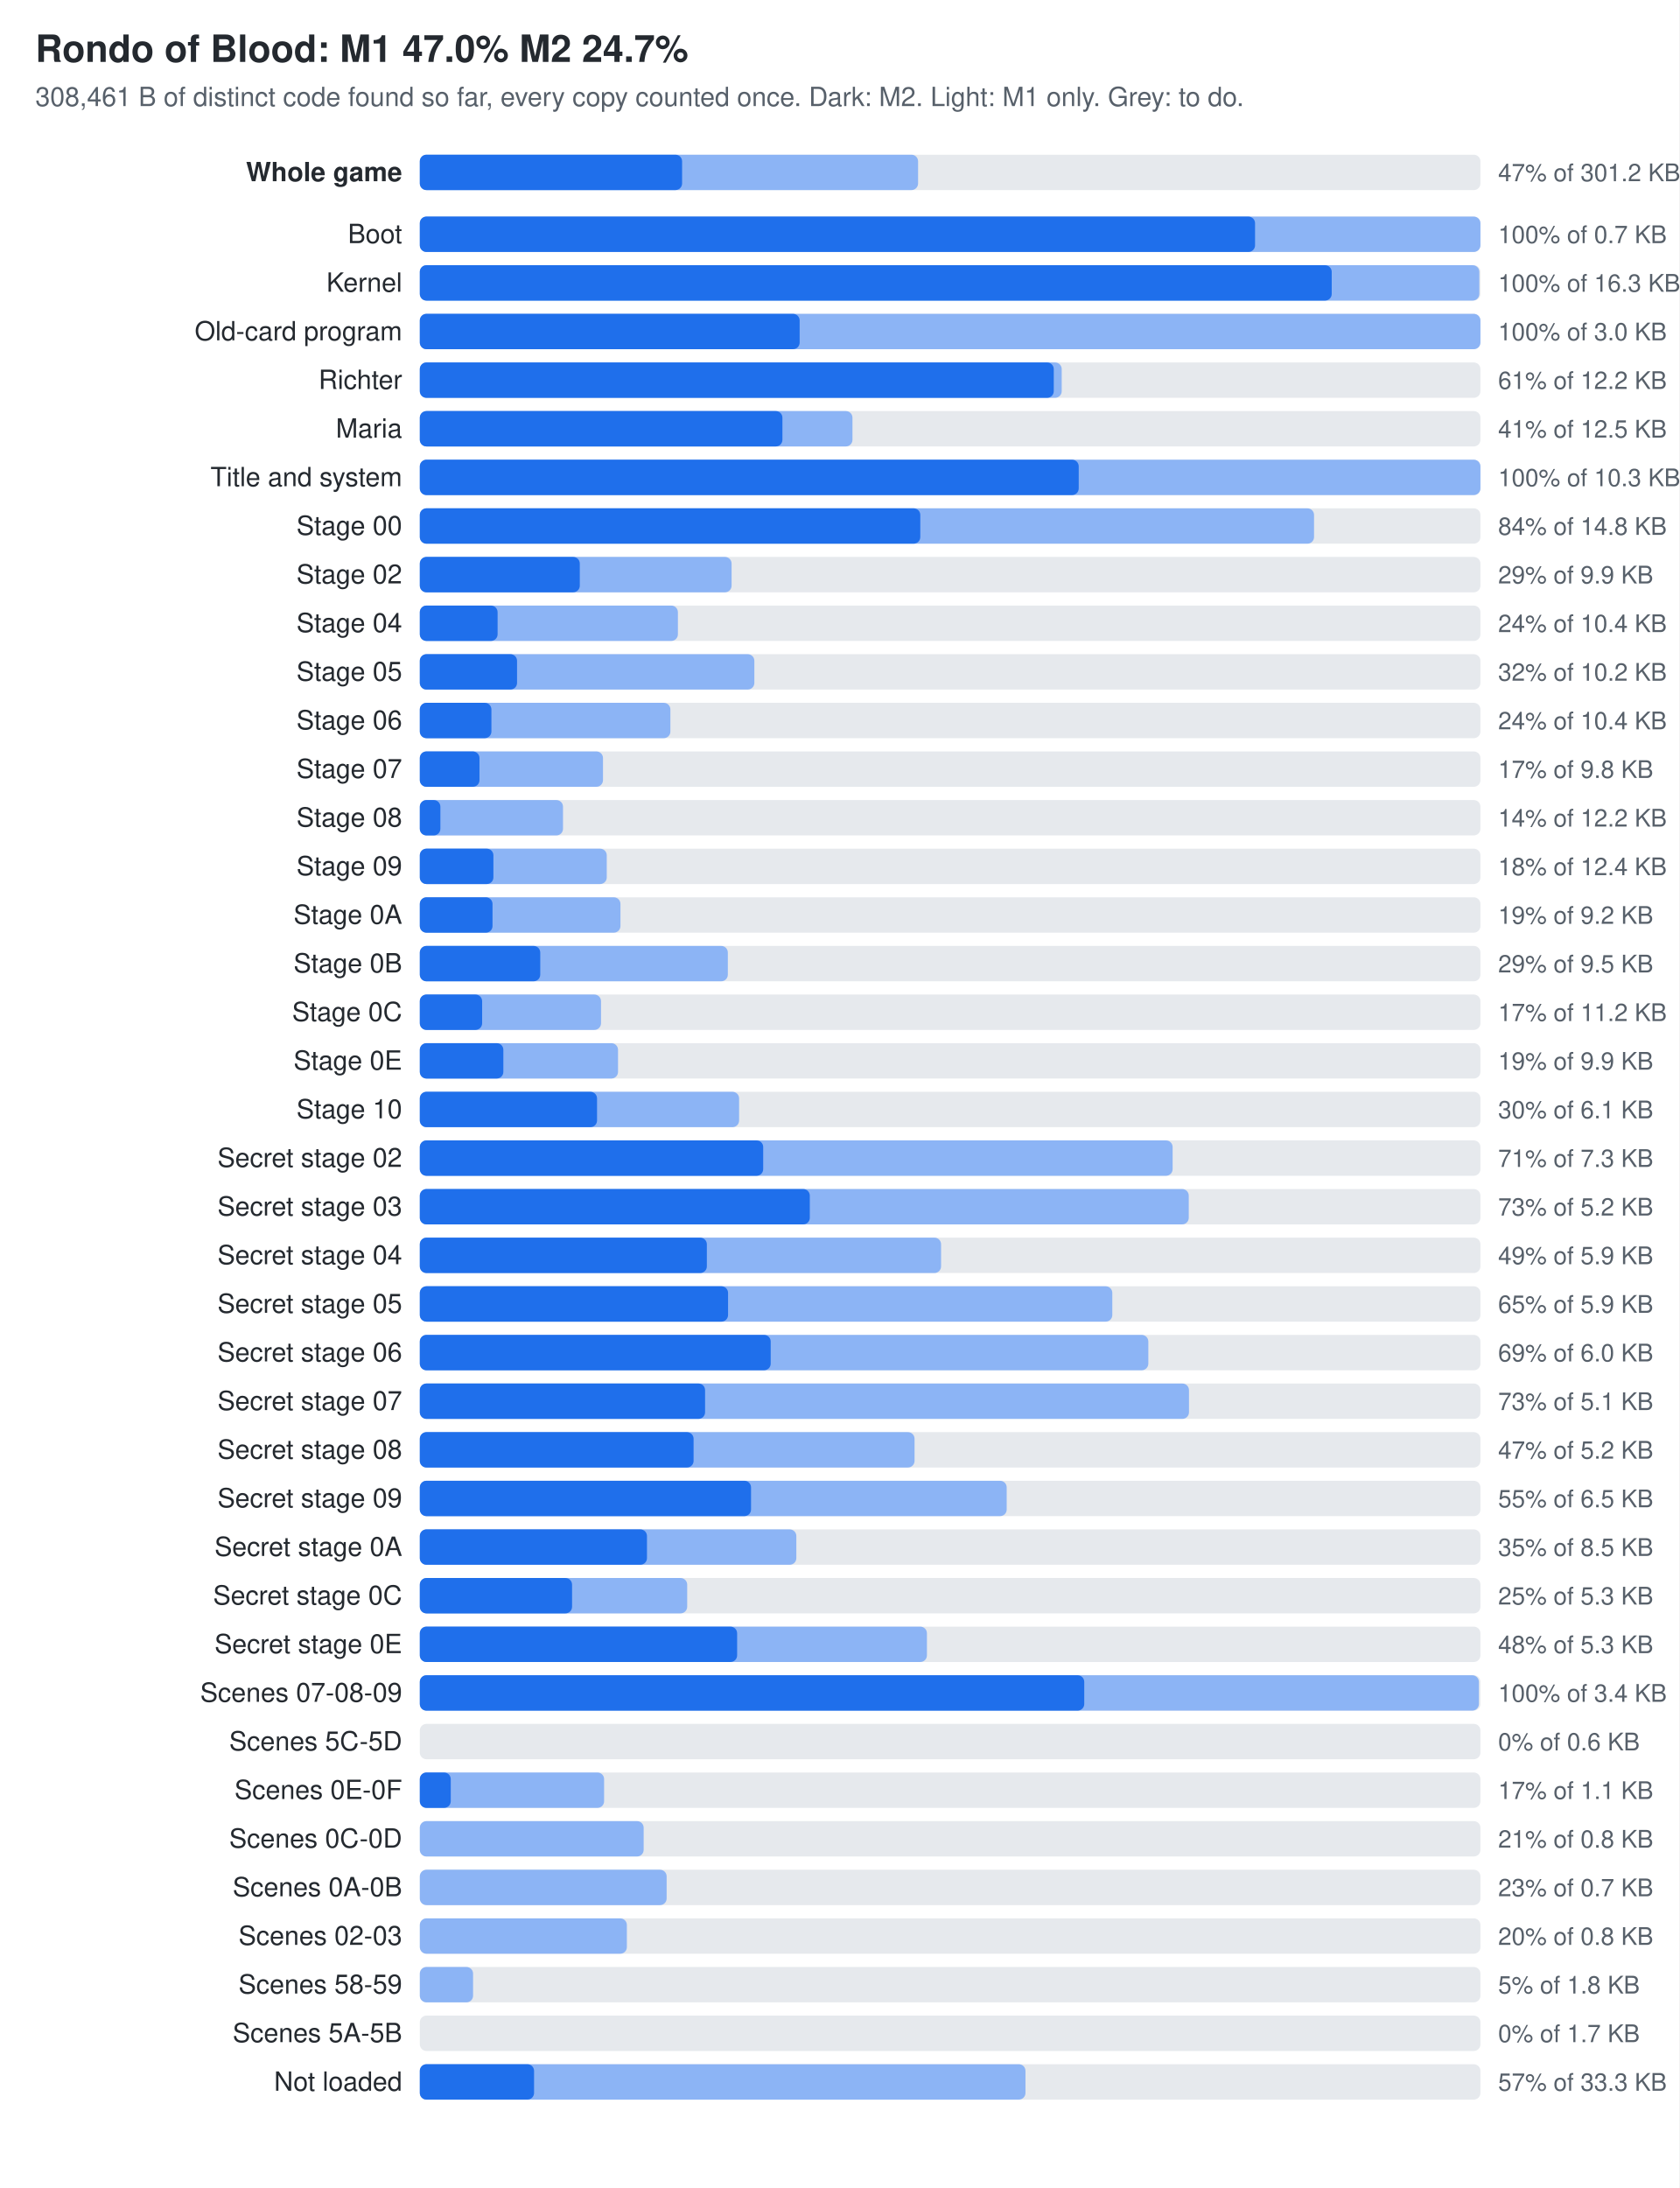
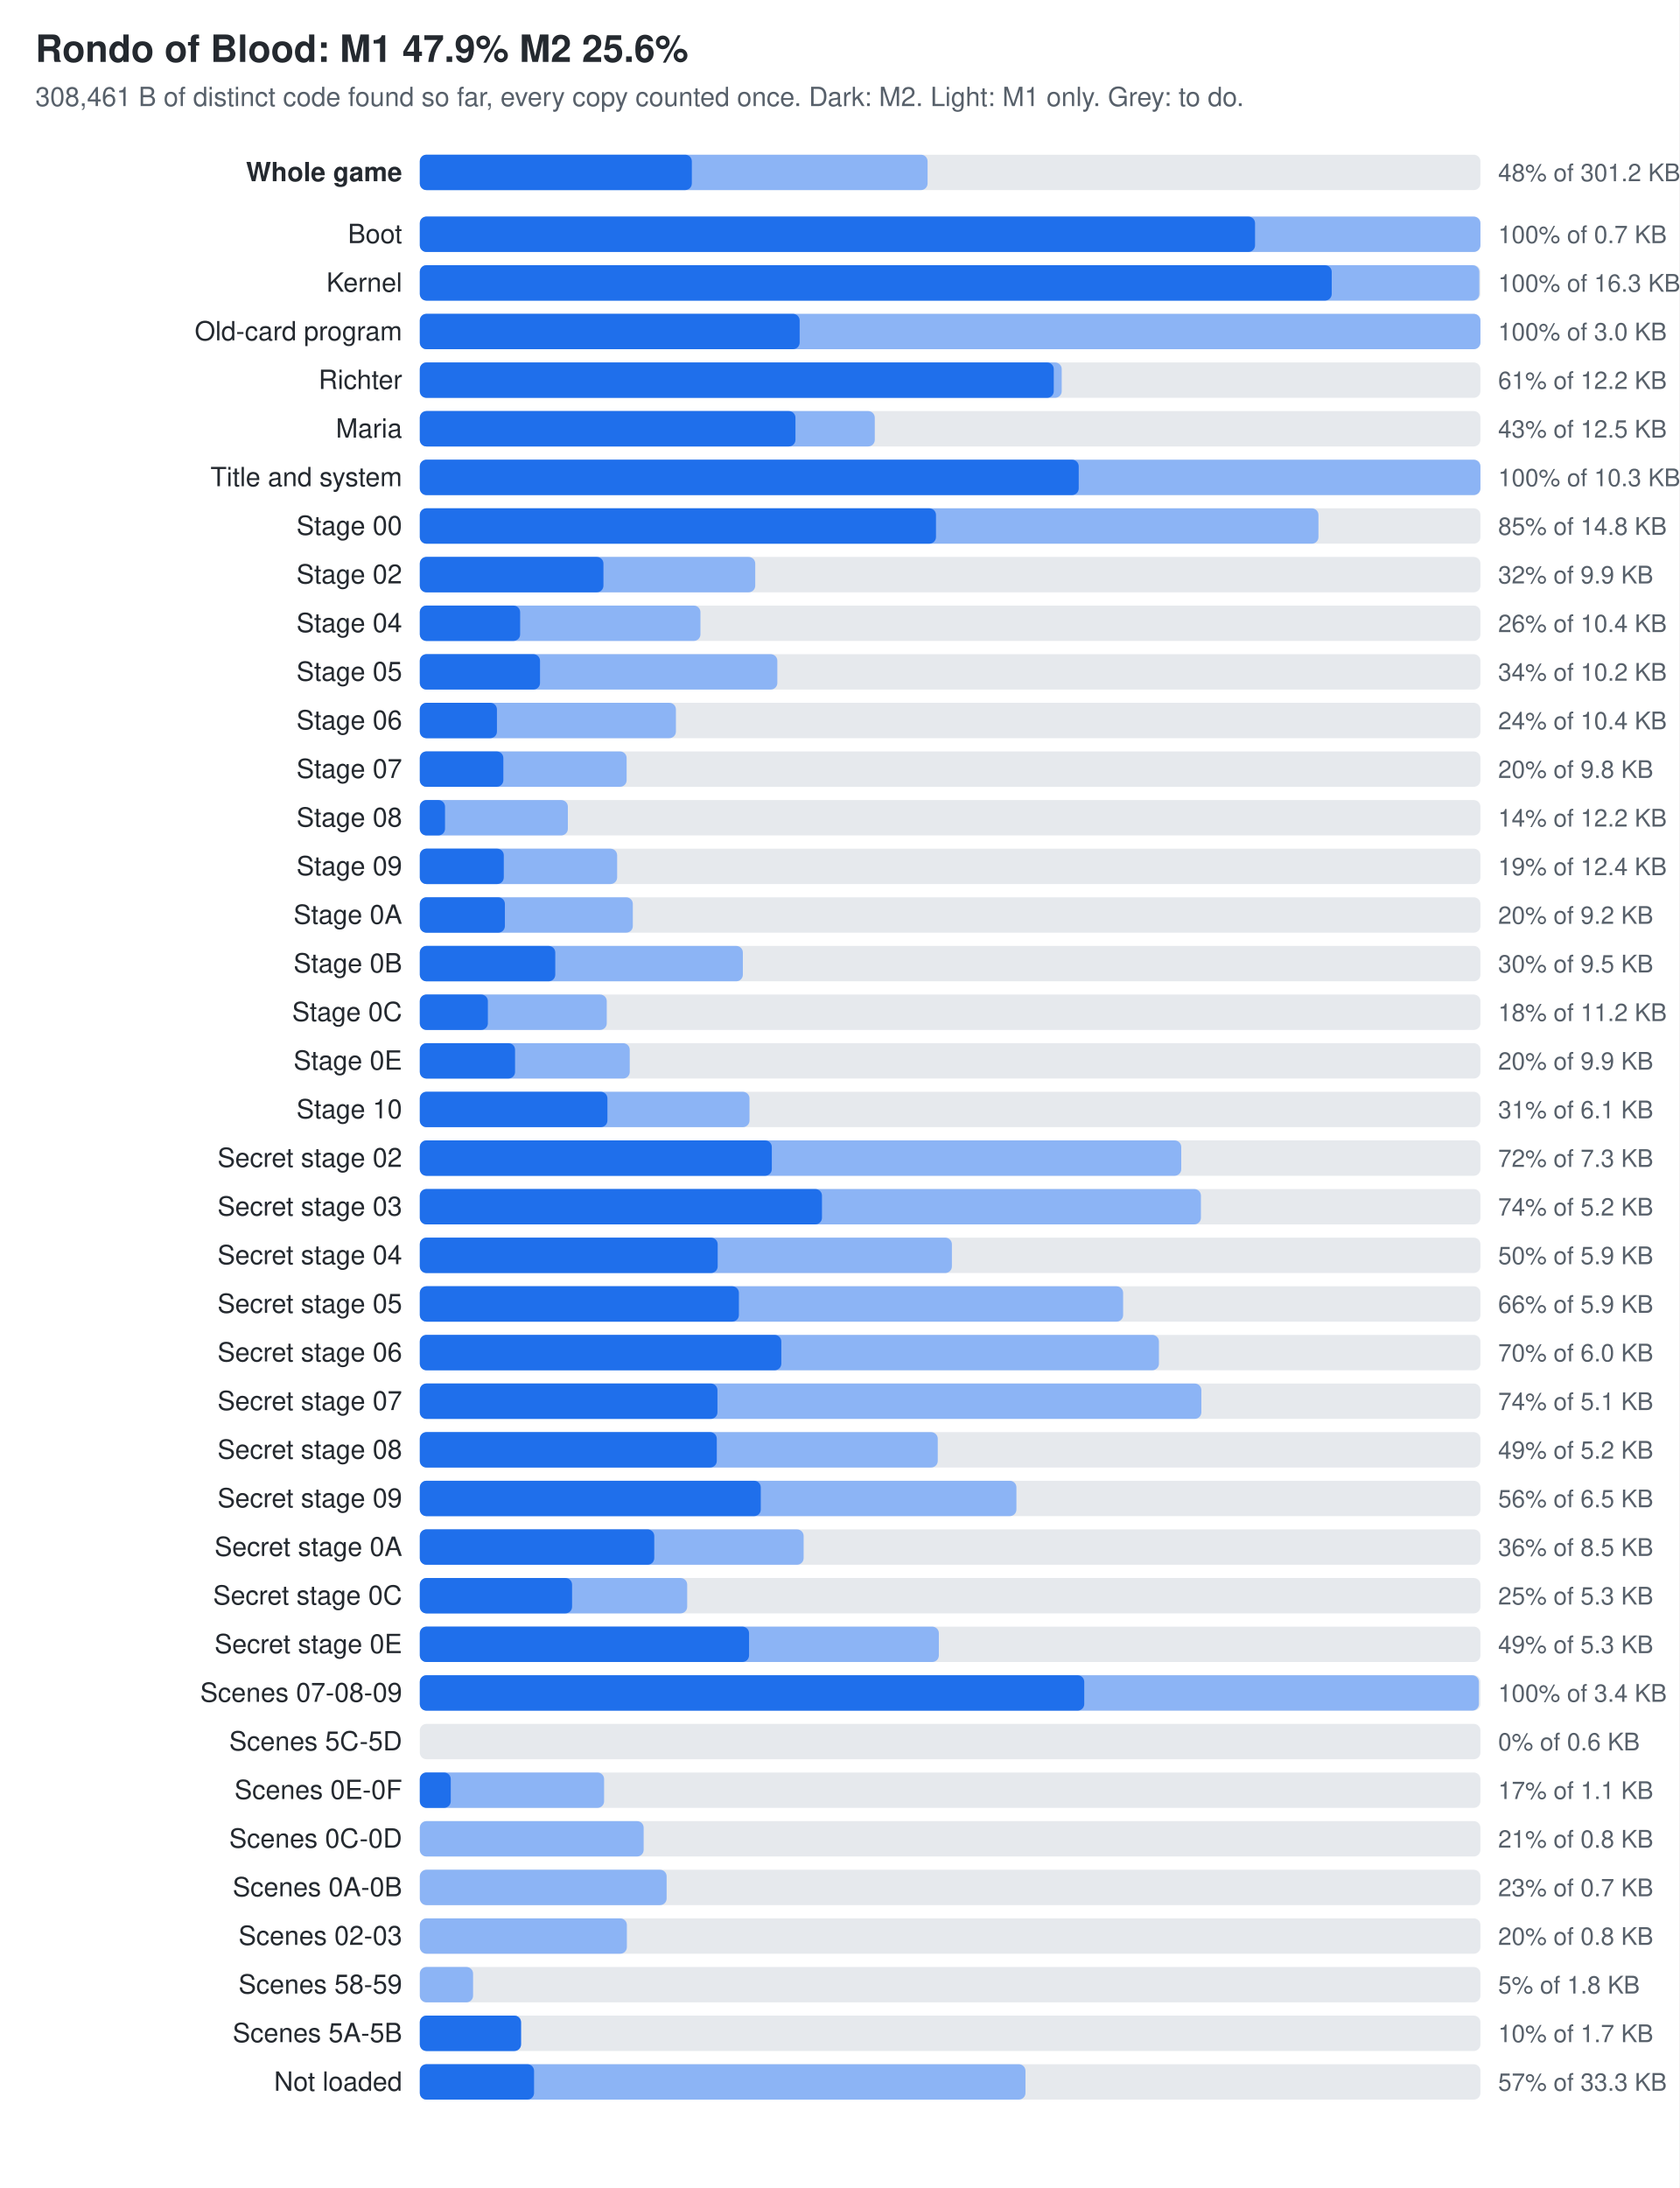
<svg xmlns="http://www.w3.org/2000/svg" width="760" height="990" viewBox="0 0 760 990" font-family="-apple-system,Segoe UI,Helvetica,Arial,sans-serif">
  <rect width="760" height="990" fill="#ffffff" />
-   <text x="16" y="28" font-size="17" font-weight="600" fill="#24292f">Rondo of Blood: M1 47.0%  M2 24.7%</text>
+   <text x="16" y="28" font-size="17" font-weight="600" fill="#24292f">Rondo of Blood: M1 47.9%  M2 25.6%</text>
  <text x="16" y="48" font-size="12" fill="#57606a">308,461 B of distinct code found so far, every copy counted once. Dark: M2. Light: M1 only. Grey: to do.</text>
  <text x="182" y="82" font-size="12" text-anchor="end" fill="#24292f" font-weight="600">Whole game</text>
  <rect x="190" y="70" width="480" height="16" rx="3" fill="#e6e9ed" />
-   <rect x="190" y="70" width="225.5" height="16" rx="3" fill="#8cb4f5" />
-   <rect x="190" y="70" width="118.7" height="16" rx="3" fill="#1f6feb" />
-   <text x="678" y="82" font-size="11" fill="#57606a">47% of 301.2 KB</text>
+   <rect x="190" y="70" width="229.8" height="16" rx="3" fill="#8cb4f5" />
+   <rect x="190" y="70" width="123.1" height="16" rx="3" fill="#1f6feb" />
+   <text x="678" y="82" font-size="11" fill="#57606a">48% of 301.2 KB</text>
  <text x="182" y="110" font-size="12" text-anchor="end" fill="#24292f">Boot</text>
  <rect x="190" y="98" width="480" height="16" rx="3" fill="#e6e9ed" />
  <rect x="190" y="98" width="480.0" height="16" rx="3" fill="#8cb4f5" />
  <rect x="190" y="98" width="378.0" height="16" rx="3" fill="#1f6feb" />
  <text x="678" y="110" font-size="11" fill="#57606a">100% of 0.7 KB</text>
  <text x="182" y="132" font-size="12" text-anchor="end" fill="#24292f">Kernel</text>
  <rect x="190" y="120" width="480" height="16" rx="3" fill="#e6e9ed" />
  <rect x="190" y="120" width="479.5" height="16" rx="3" fill="#8cb4f5" />
  <rect x="190" y="120" width="412.7" height="16" rx="3" fill="#1f6feb" />
  <text x="678" y="132" font-size="11" fill="#57606a">100% of 16.3 KB</text>
  <text x="182" y="154" font-size="12" text-anchor="end" fill="#24292f">Old-card program</text>
  <rect x="190" y="142" width="480" height="16" rx="3" fill="#e6e9ed" />
  <rect x="190" y="142" width="480.0" height="16" rx="3" fill="#8cb4f5" />
  <rect x="190" y="142" width="171.9" height="16" rx="3" fill="#1f6feb" />
  <text x="678" y="154" font-size="11" fill="#57606a">100% of 3.0 KB</text>
  <text x="182" y="176" font-size="12" text-anchor="end" fill="#24292f">Richter</text>
  <rect x="190" y="164" width="480" height="16" rx="3" fill="#e6e9ed" />
  <rect x="190" y="164" width="290.5" height="16" rx="3" fill="#8cb4f5" />
  <rect x="190" y="164" width="286.9" height="16" rx="3" fill="#1f6feb" />
  <text x="678" y="176" font-size="11" fill="#57606a">61% of 12.2 KB</text>
  <text x="182" y="198" font-size="12" text-anchor="end" fill="#24292f">Maria</text>
  <rect x="190" y="186" width="480" height="16" rx="3" fill="#e6e9ed" />
-   <rect x="190" y="186" width="195.8" height="16" rx="3" fill="#8cb4f5" />
-   <rect x="190" y="186" width="164.1" height="16" rx="3" fill="#1f6feb" />
-   <text x="678" y="198" font-size="11" fill="#57606a">41% of 12.5 KB</text>
+   <rect x="190" y="186" width="205.9" height="16" rx="3" fill="#8cb4f5" />
+   <rect x="190" y="186" width="170.0" height="16" rx="3" fill="#1f6feb" />
+   <text x="678" y="198" font-size="11" fill="#57606a">43% of 12.5 KB</text>
  <text x="182" y="220" font-size="12" text-anchor="end" fill="#24292f">Title and system</text>
  <rect x="190" y="208" width="480" height="16" rx="3" fill="#e6e9ed" />
  <rect x="190" y="208" width="480.0" height="16" rx="3" fill="#8cb4f5" />
  <rect x="190" y="208" width="298.2" height="16" rx="3" fill="#1f6feb" />
  <text x="678" y="220" font-size="11" fill="#57606a">100% of 10.3 KB</text>
  <text x="182" y="242" font-size="12" text-anchor="end" fill="#24292f">Stage 00</text>
  <rect x="190" y="230" width="480" height="16" rx="3" fill="#e6e9ed" />
-   <rect x="190" y="230" width="404.7" height="16" rx="3" fill="#8cb4f5" />
-   <rect x="190" y="230" width="226.5" height="16" rx="3" fill="#1f6feb" />
-   <text x="678" y="242" font-size="11" fill="#57606a">84% of 14.8 KB</text>
+   <rect x="190" y="230" width="406.7" height="16" rx="3" fill="#8cb4f5" />
+   <rect x="190" y="230" width="233.6" height="16" rx="3" fill="#1f6feb" />
+   <text x="678" y="242" font-size="11" fill="#57606a">85% of 14.8 KB</text>
  <text x="182" y="264" font-size="12" text-anchor="end" fill="#24292f">Stage 02</text>
  <rect x="190" y="252" width="480" height="16" rx="3" fill="#e6e9ed" />
-   <rect x="190" y="252" width="141.1" height="16" rx="3" fill="#8cb4f5" />
-   <rect x="190" y="252" width="72.4" height="16" rx="3" fill="#1f6feb" />
-   <text x="678" y="264" font-size="11" fill="#57606a">29% of 9.9 KB</text>
+   <rect x="190" y="252" width="151.8" height="16" rx="3" fill="#8cb4f5" />
+   <rect x="190" y="252" width="83.1" height="16" rx="3" fill="#1f6feb" />
+   <text x="678" y="264" font-size="11" fill="#57606a">32% of 9.9 KB</text>
  <text x="182" y="286" font-size="12" text-anchor="end" fill="#24292f">Stage 04</text>
  <rect x="190" y="274" width="480" height="16" rx="3" fill="#e6e9ed" />
-   <rect x="190" y="274" width="116.8" height="16" rx="3" fill="#8cb4f5" />
-   <rect x="190" y="274" width="35.2" height="16" rx="3" fill="#1f6feb" />
-   <text x="678" y="286" font-size="11" fill="#57606a">24% of 10.4 KB</text>
+   <rect x="190" y="274" width="127.0" height="16" rx="3" fill="#8cb4f5" />
+   <rect x="190" y="274" width="45.4" height="16" rx="3" fill="#1f6feb" />
+   <text x="678" y="286" font-size="11" fill="#57606a">26% of 10.4 KB</text>
  <text x="182" y="308" font-size="12" text-anchor="end" fill="#24292f">Stage 05</text>
  <rect x="190" y="296" width="480" height="16" rx="3" fill="#e6e9ed" />
-   <rect x="190" y="296" width="151.4" height="16" rx="3" fill="#8cb4f5" />
-   <rect x="190" y="296" width="44.0" height="16" rx="3" fill="#1f6feb" />
-   <text x="678" y="308" font-size="11" fill="#57606a">32% of 10.2 KB</text>
+   <rect x="190" y="296" width="161.8" height="16" rx="3" fill="#8cb4f5" />
+   <rect x="190" y="296" width="54.4" height="16" rx="3" fill="#1f6feb" />
+   <text x="678" y="308" font-size="11" fill="#57606a">34% of 10.2 KB</text>
  <text x="182" y="330" font-size="12" text-anchor="end" fill="#24292f">Stage 06</text>
  <rect x="190" y="318" width="480" height="16" rx="3" fill="#e6e9ed" />
-   <rect x="190" y="318" width="113.4" height="16" rx="3" fill="#8cb4f5" />
-   <rect x="190" y="318" width="32.4" height="16" rx="3" fill="#1f6feb" />
+   <rect x="190" y="318" width="115.9" height="16" rx="3" fill="#8cb4f5" />
+   <rect x="190" y="318" width="34.9" height="16" rx="3" fill="#1f6feb" />
  <text x="678" y="330" font-size="11" fill="#57606a">24% of 10.4 KB</text>
  <text x="182" y="352" font-size="12" text-anchor="end" fill="#24292f">Stage 07</text>
  <rect x="190" y="340" width="480" height="16" rx="3" fill="#e6e9ed" />
-   <rect x="190" y="340" width="82.9" height="16" rx="3" fill="#8cb4f5" />
-   <rect x="190" y="340" width="27.0" height="16" rx="3" fill="#1f6feb" />
-   <text x="678" y="352" font-size="11" fill="#57606a">17% of 9.8 KB</text>
+   <rect x="190" y="340" width="93.6" height="16" rx="3" fill="#8cb4f5" />
+   <rect x="190" y="340" width="37.8" height="16" rx="3" fill="#1f6feb" />
+   <text x="678" y="352" font-size="11" fill="#57606a">20% of 9.8 KB</text>
  <text x="182" y="374" font-size="12" text-anchor="end" fill="#24292f">Stage 08</text>
  <rect x="190" y="362" width="480" height="16" rx="3" fill="#e6e9ed" />
-   <rect x="190" y="362" width="64.8" height="16" rx="3" fill="#8cb4f5" />
-   <rect x="190" y="362" width="9.3" height="16" rx="3" fill="#1f6feb" />
+   <rect x="190" y="362" width="67.0" height="16" rx="3" fill="#8cb4f5" />
+   <rect x="190" y="362" width="11.4" height="16" rx="3" fill="#1f6feb" />
  <text x="678" y="374" font-size="11" fill="#57606a">14% of 12.2 KB</text>
  <text x="182" y="396" font-size="12" text-anchor="end" fill="#24292f">Stage 09</text>
  <rect x="190" y="384" width="480" height="16" rx="3" fill="#e6e9ed" />
-   <rect x="190" y="384" width="84.6" height="16" rx="3" fill="#8cb4f5" />
-   <rect x="190" y="384" width="33.3" height="16" rx="3" fill="#1f6feb" />
-   <text x="678" y="396" font-size="11" fill="#57606a">18% of 12.4 KB</text>
+   <rect x="190" y="384" width="89.3" height="16" rx="3" fill="#8cb4f5" />
+   <rect x="190" y="384" width="38.0" height="16" rx="3" fill="#1f6feb" />
+   <text x="678" y="396" font-size="11" fill="#57606a">19% of 12.4 KB</text>
  <text x="182" y="418" font-size="12" text-anchor="end" fill="#24292f">Stage 0A</text>
  <rect x="190" y="406" width="480" height="16" rx="3" fill="#e6e9ed" />
-   <rect x="190" y="406" width="90.8" height="16" rx="3" fill="#8cb4f5" />
-   <rect x="190" y="406" width="32.9" height="16" rx="3" fill="#1f6feb" />
-   <text x="678" y="418" font-size="11" fill="#57606a">19% of 9.2 KB</text>
+   <rect x="190" y="406" width="96.4" height="16" rx="3" fill="#8cb4f5" />
+   <rect x="190" y="406" width="38.5" height="16" rx="3" fill="#1f6feb" />
+   <text x="678" y="418" font-size="11" fill="#57606a">20% of 9.2 KB</text>
  <text x="182" y="440" font-size="12" text-anchor="end" fill="#24292f">Stage 0B</text>
  <rect x="190" y="428" width="480" height="16" rx="3" fill="#e6e9ed" />
-   <rect x="190" y="428" width="139.4" height="16" rx="3" fill="#8cb4f5" />
-   <rect x="190" y="428" width="54.5" height="16" rx="3" fill="#1f6feb" />
-   <text x="678" y="440" font-size="11" fill="#57606a">29% of 9.5 KB</text>
+   <rect x="190" y="428" width="146.2" height="16" rx="3" fill="#8cb4f5" />
+   <rect x="190" y="428" width="61.3" height="16" rx="3" fill="#1f6feb" />
+   <text x="678" y="440" font-size="11" fill="#57606a">30% of 9.5 KB</text>
  <text x="182" y="462" font-size="12" text-anchor="end" fill="#24292f">Stage 0C</text>
  <rect x="190" y="450" width="480" height="16" rx="3" fill="#e6e9ed" />
-   <rect x="190" y="450" width="82.0" height="16" rx="3" fill="#8cb4f5" />
-   <rect x="190" y="450" width="28.2" height="16" rx="3" fill="#1f6feb" />
-   <text x="678" y="462" font-size="11" fill="#57606a">17% of 11.2 KB</text>
+   <rect x="190" y="450" width="84.6" height="16" rx="3" fill="#8cb4f5" />
+   <rect x="190" y="450" width="30.8" height="16" rx="3" fill="#1f6feb" />
+   <text x="678" y="462" font-size="11" fill="#57606a">18% of 11.2 KB</text>
  <text x="182" y="484" font-size="12" text-anchor="end" fill="#24292f">Stage 0E</text>
  <rect x="190" y="472" width="480" height="16" rx="3" fill="#e6e9ed" />
-   <rect x="190" y="472" width="89.7" height="16" rx="3" fill="#8cb4f5" />
-   <rect x="190" y="472" width="37.8" height="16" rx="3" fill="#1f6feb" />
-   <text x="678" y="484" font-size="11" fill="#57606a">19% of 9.9 KB</text>
+   <rect x="190" y="472" width="95.0" height="16" rx="3" fill="#8cb4f5" />
+   <rect x="190" y="472" width="43.1" height="16" rx="3" fill="#1f6feb" />
+   <text x="678" y="484" font-size="11" fill="#57606a">20% of 9.9 KB</text>
  <text x="182" y="506" font-size="12" text-anchor="end" fill="#24292f">Stage 10</text>
  <rect x="190" y="494" width="480" height="16" rx="3" fill="#e6e9ed" />
-   <rect x="190" y="494" width="144.5" height="16" rx="3" fill="#8cb4f5" />
-   <rect x="190" y="494" width="80.2" height="16" rx="3" fill="#1f6feb" />
-   <text x="678" y="506" font-size="11" fill="#57606a">30% of 6.1 KB</text>
+   <rect x="190" y="494" width="149.2" height="16" rx="3" fill="#8cb4f5" />
+   <rect x="190" y="494" width="84.9" height="16" rx="3" fill="#1f6feb" />
+   <text x="678" y="506" font-size="11" fill="#57606a">31% of 6.1 KB</text>
  <text x="182" y="528" font-size="12" text-anchor="end" fill="#24292f">Secret stage 02</text>
  <rect x="190" y="516" width="480" height="16" rx="3" fill="#e6e9ed" />
-   <rect x="190" y="516" width="340.7" height="16" rx="3" fill="#8cb4f5" />
-   <rect x="190" y="516" width="155.4" height="16" rx="3" fill="#1f6feb" />
-   <text x="678" y="528" font-size="11" fill="#57606a">71% of 7.3 KB</text>
+   <rect x="190" y="516" width="344.6" height="16" rx="3" fill="#8cb4f5" />
+   <rect x="190" y="516" width="159.3" height="16" rx="3" fill="#1f6feb" />
+   <text x="678" y="528" font-size="11" fill="#57606a">72% of 7.3 KB</text>
  <text x="182" y="550" font-size="12" text-anchor="end" fill="#24292f">Secret stage 03</text>
  <rect x="190" y="538" width="480" height="16" rx="3" fill="#e6e9ed" />
-   <rect x="190" y="538" width="348.0" height="16" rx="3" fill="#8cb4f5" />
-   <rect x="190" y="538" width="176.5" height="16" rx="3" fill="#1f6feb" />
-   <text x="678" y="550" font-size="11" fill="#57606a">73% of 5.2 KB</text>
+   <rect x="190" y="538" width="353.5" height="16" rx="3" fill="#8cb4f5" />
+   <rect x="190" y="538" width="182.0" height="16" rx="3" fill="#1f6feb" />
+   <text x="678" y="550" font-size="11" fill="#57606a">74% of 5.2 KB</text>
  <text x="182" y="572" font-size="12" text-anchor="end" fill="#24292f">Secret stage 04</text>
  <rect x="190" y="560" width="480" height="16" rx="3" fill="#e6e9ed" />
-   <rect x="190" y="560" width="235.9" height="16" rx="3" fill="#8cb4f5" />
-   <rect x="190" y="560" width="129.9" height="16" rx="3" fill="#1f6feb" />
-   <text x="678" y="572" font-size="11" fill="#57606a">49% of 5.9 KB</text>
+   <rect x="190" y="560" width="240.8" height="16" rx="3" fill="#8cb4f5" />
+   <rect x="190" y="560" width="134.8" height="16" rx="3" fill="#1f6feb" />
+   <text x="678" y="572" font-size="11" fill="#57606a">50% of 5.9 KB</text>
  <text x="182" y="594" font-size="12" text-anchor="end" fill="#24292f">Secret stage 05</text>
  <rect x="190" y="582" width="480" height="16" rx="3" fill="#e6e9ed" />
-   <rect x="190" y="582" width="313.4" height="16" rx="3" fill="#8cb4f5" />
-   <rect x="190" y="582" width="139.5" height="16" rx="3" fill="#1f6feb" />
-   <text x="678" y="594" font-size="11" fill="#57606a">65% of 5.9 KB</text>
+   <rect x="190" y="582" width="318.3" height="16" rx="3" fill="#8cb4f5" />
+   <rect x="190" y="582" width="144.4" height="16" rx="3" fill="#1f6feb" />
+   <text x="678" y="594" font-size="11" fill="#57606a">66% of 5.9 KB</text>
  <text x="182" y="616" font-size="12" text-anchor="end" fill="#24292f">Secret stage 06</text>
  <rect x="190" y="604" width="480" height="16" rx="3" fill="#e6e9ed" />
-   <rect x="190" y="604" width="329.7" height="16" rx="3" fill="#8cb4f5" />
-   <rect x="190" y="604" width="158.8" height="16" rx="3" fill="#1f6feb" />
-   <text x="678" y="616" font-size="11" fill="#57606a">69% of 6.0 KB</text>
+   <rect x="190" y="604" width="334.5" height="16" rx="3" fill="#8cb4f5" />
+   <rect x="190" y="604" width="163.6" height="16" rx="3" fill="#1f6feb" />
+   <text x="678" y="616" font-size="11" fill="#57606a">70% of 6.0 KB</text>
  <text x="182" y="638" font-size="12" text-anchor="end" fill="#24292f">Secret stage 07</text>
  <rect x="190" y="626" width="480" height="16" rx="3" fill="#e6e9ed" />
-   <rect x="190" y="626" width="348.1" height="16" rx="3" fill="#8cb4f5" />
-   <rect x="190" y="626" width="129.1" height="16" rx="3" fill="#1f6feb" />
-   <text x="678" y="638" font-size="11" fill="#57606a">73% of 5.1 KB</text>
+   <rect x="190" y="626" width="353.7" height="16" rx="3" fill="#8cb4f5" />
+   <rect x="190" y="626" width="134.7" height="16" rx="3" fill="#1f6feb" />
+   <text x="678" y="638" font-size="11" fill="#57606a">74% of 5.1 KB</text>
  <text x="182" y="660" font-size="12" text-anchor="end" fill="#24292f">Secret stage 08</text>
  <rect x="190" y="648" width="480" height="16" rx="3" fill="#e6e9ed" />
-   <rect x="190" y="648" width="223.9" height="16" rx="3" fill="#8cb4f5" />
-   <rect x="190" y="648" width="123.9" height="16" rx="3" fill="#1f6feb" />
-   <text x="678" y="660" font-size="11" fill="#57606a">47% of 5.2 KB</text>
+   <rect x="190" y="648" width="234.4" height="16" rx="3" fill="#8cb4f5" />
+   <rect x="190" y="648" width="134.4" height="16" rx="3" fill="#1f6feb" />
+   <text x="678" y="660" font-size="11" fill="#57606a">49% of 5.2 KB</text>
  <text x="182" y="682" font-size="12" text-anchor="end" fill="#24292f">Secret stage 09</text>
  <rect x="190" y="670" width="480" height="16" rx="3" fill="#e6e9ed" />
-   <rect x="190" y="670" width="265.6" height="16" rx="3" fill="#8cb4f5" />
-   <rect x="190" y="670" width="149.9" height="16" rx="3" fill="#1f6feb" />
-   <text x="678" y="682" font-size="11" fill="#57606a">55% of 6.5 KB</text>
+   <rect x="190" y="670" width="270.0" height="16" rx="3" fill="#8cb4f5" />
+   <rect x="190" y="670" width="154.3" height="16" rx="3" fill="#1f6feb" />
+   <text x="678" y="682" font-size="11" fill="#57606a">56% of 6.5 KB</text>
  <text x="182" y="704" font-size="12" text-anchor="end" fill="#24292f">Secret stage 0A</text>
  <rect x="190" y="692" width="480" height="16" rx="3" fill="#e6e9ed" />
-   <rect x="190" y="692" width="170.4" height="16" rx="3" fill="#8cb4f5" />
-   <rect x="190" y="692" width="102.8" height="16" rx="3" fill="#1f6feb" />
-   <text x="678" y="704" font-size="11" fill="#57606a">35% of 8.5 KB</text>
+   <rect x="190" y="692" width="173.7" height="16" rx="3" fill="#8cb4f5" />
+   <rect x="190" y="692" width="106.1" height="16" rx="3" fill="#1f6feb" />
+   <text x="678" y="704" font-size="11" fill="#57606a">36% of 8.5 KB</text>
  <text x="182" y="726" font-size="12" text-anchor="end" fill="#24292f">Secret stage 0C</text>
  <rect x="190" y="714" width="480" height="16" rx="3" fill="#e6e9ed" />
  <rect x="190" y="714" width="121.0" height="16" rx="3" fill="#8cb4f5" />
  <rect x="190" y="714" width="68.9" height="16" rx="3" fill="#1f6feb" />
  <text x="678" y="726" font-size="11" fill="#57606a">25% of 5.3 KB</text>
  <text x="182" y="748" font-size="12" text-anchor="end" fill="#24292f">Secret stage 0E</text>
  <rect x="190" y="736" width="480" height="16" rx="3" fill="#e6e9ed" />
-   <rect x="190" y="736" width="229.5" height="16" rx="3" fill="#8cb4f5" />
-   <rect x="190" y="736" width="143.6" height="16" rx="3" fill="#1f6feb" />
-   <text x="678" y="748" font-size="11" fill="#57606a">48% of 5.3 KB</text>
+   <rect x="190" y="736" width="234.9" height="16" rx="3" fill="#8cb4f5" />
+   <rect x="190" y="736" width="149.0" height="16" rx="3" fill="#1f6feb" />
+   <text x="678" y="748" font-size="11" fill="#57606a">49% of 5.3 KB</text>
  <text x="182" y="770" font-size="12" text-anchor="end" fill="#24292f">Scenes 07-08-09</text>
  <rect x="190" y="758" width="480" height="16" rx="3" fill="#e6e9ed" />
  <rect x="190" y="758" width="479.3" height="16" rx="3" fill="#8cb4f5" />
  <rect x="190" y="758" width="300.7" height="16" rx="3" fill="#1f6feb" />
  <text x="678" y="770" font-size="11" fill="#57606a">100% of 3.4 KB</text>
  <text x="182" y="792" font-size="12" text-anchor="end" fill="#24292f">Scenes 5C-5D</text>
  <rect x="190" y="780" width="480" height="16" rx="3" fill="#e6e9ed" />
  <text x="678" y="792" font-size="11" fill="#57606a">0% of 0.6 KB</text>
  <text x="182" y="814" font-size="12" text-anchor="end" fill="#24292f">Scenes 0E-0F</text>
  <rect x="190" y="802" width="480" height="16" rx="3" fill="#e6e9ed" />
  <rect x="190" y="802" width="83.4" height="16" rx="3" fill="#8cb4f5" />
  <rect x="190" y="802" width="14.0" height="16" rx="3" fill="#1f6feb" />
  <text x="678" y="814" font-size="11" fill="#57606a">17% of 1.1 KB</text>
  <text x="182" y="836" font-size="12" text-anchor="end" fill="#24292f">Scenes 0C-0D</text>
  <rect x="190" y="824" width="480" height="16" rx="3" fill="#e6e9ed" />
  <rect x="190" y="824" width="101.3" height="16" rx="3" fill="#8cb4f5" />
  <text x="678" y="836" font-size="11" fill="#57606a">21% of 0.8 KB</text>
  <text x="182" y="858" font-size="12" text-anchor="end" fill="#24292f">Scenes 0A-0B</text>
  <rect x="190" y="846" width="480" height="16" rx="3" fill="#e6e9ed" />
  <rect x="190" y="846" width="111.7" height="16" rx="3" fill="#8cb4f5" />
  <text x="678" y="858" font-size="11" fill="#57606a">23% of 0.7 KB</text>
  <text x="182" y="880" font-size="12" text-anchor="end" fill="#24292f">Scenes 02-03</text>
  <rect x="190" y="868" width="480" height="16" rx="3" fill="#e6e9ed" />
  <rect x="190" y="868" width="93.7" height="16" rx="3" fill="#8cb4f5" />
  <text x="678" y="880" font-size="11" fill="#57606a">20% of 0.8 KB</text>
  <text x="182" y="902" font-size="12" text-anchor="end" fill="#24292f">Scenes 58-59</text>
  <rect x="190" y="890" width="480" height="16" rx="3" fill="#e6e9ed" />
  <rect x="190" y="890" width="24.1" height="16" rx="3" fill="#8cb4f5" />
  <text x="678" y="902" font-size="11" fill="#57606a">5% of 1.8 KB</text>
  <text x="182" y="924" font-size="12" text-anchor="end" fill="#24292f">Scenes 5A-5B</text>
  <rect x="190" y="912" width="480" height="16" rx="3" fill="#e6e9ed" />
-   <text x="678" y="924" font-size="11" fill="#57606a">0% of 1.7 KB</text>
+   <rect x="190" y="912" width="45.8" height="16" rx="3" fill="#8cb4f5" />
+   <rect x="190" y="912" width="45.8" height="16" rx="3" fill="#1f6feb" />
+   <text x="678" y="924" font-size="11" fill="#57606a">10% of 1.7 KB</text>
  <text x="182" y="946" font-size="12" text-anchor="end" fill="#24292f">Not loaded</text>
  <rect x="190" y="934" width="480" height="16" rx="3" fill="#e6e9ed" />
  <rect x="190" y="934" width="274.1" height="16" rx="3" fill="#8cb4f5" />
  <rect x="190" y="934" width="51.7" height="16" rx="3" fill="#1f6feb" />
  <text x="678" y="946" font-size="11" fill="#57606a">57% of 33.3 KB</text>
</svg>
